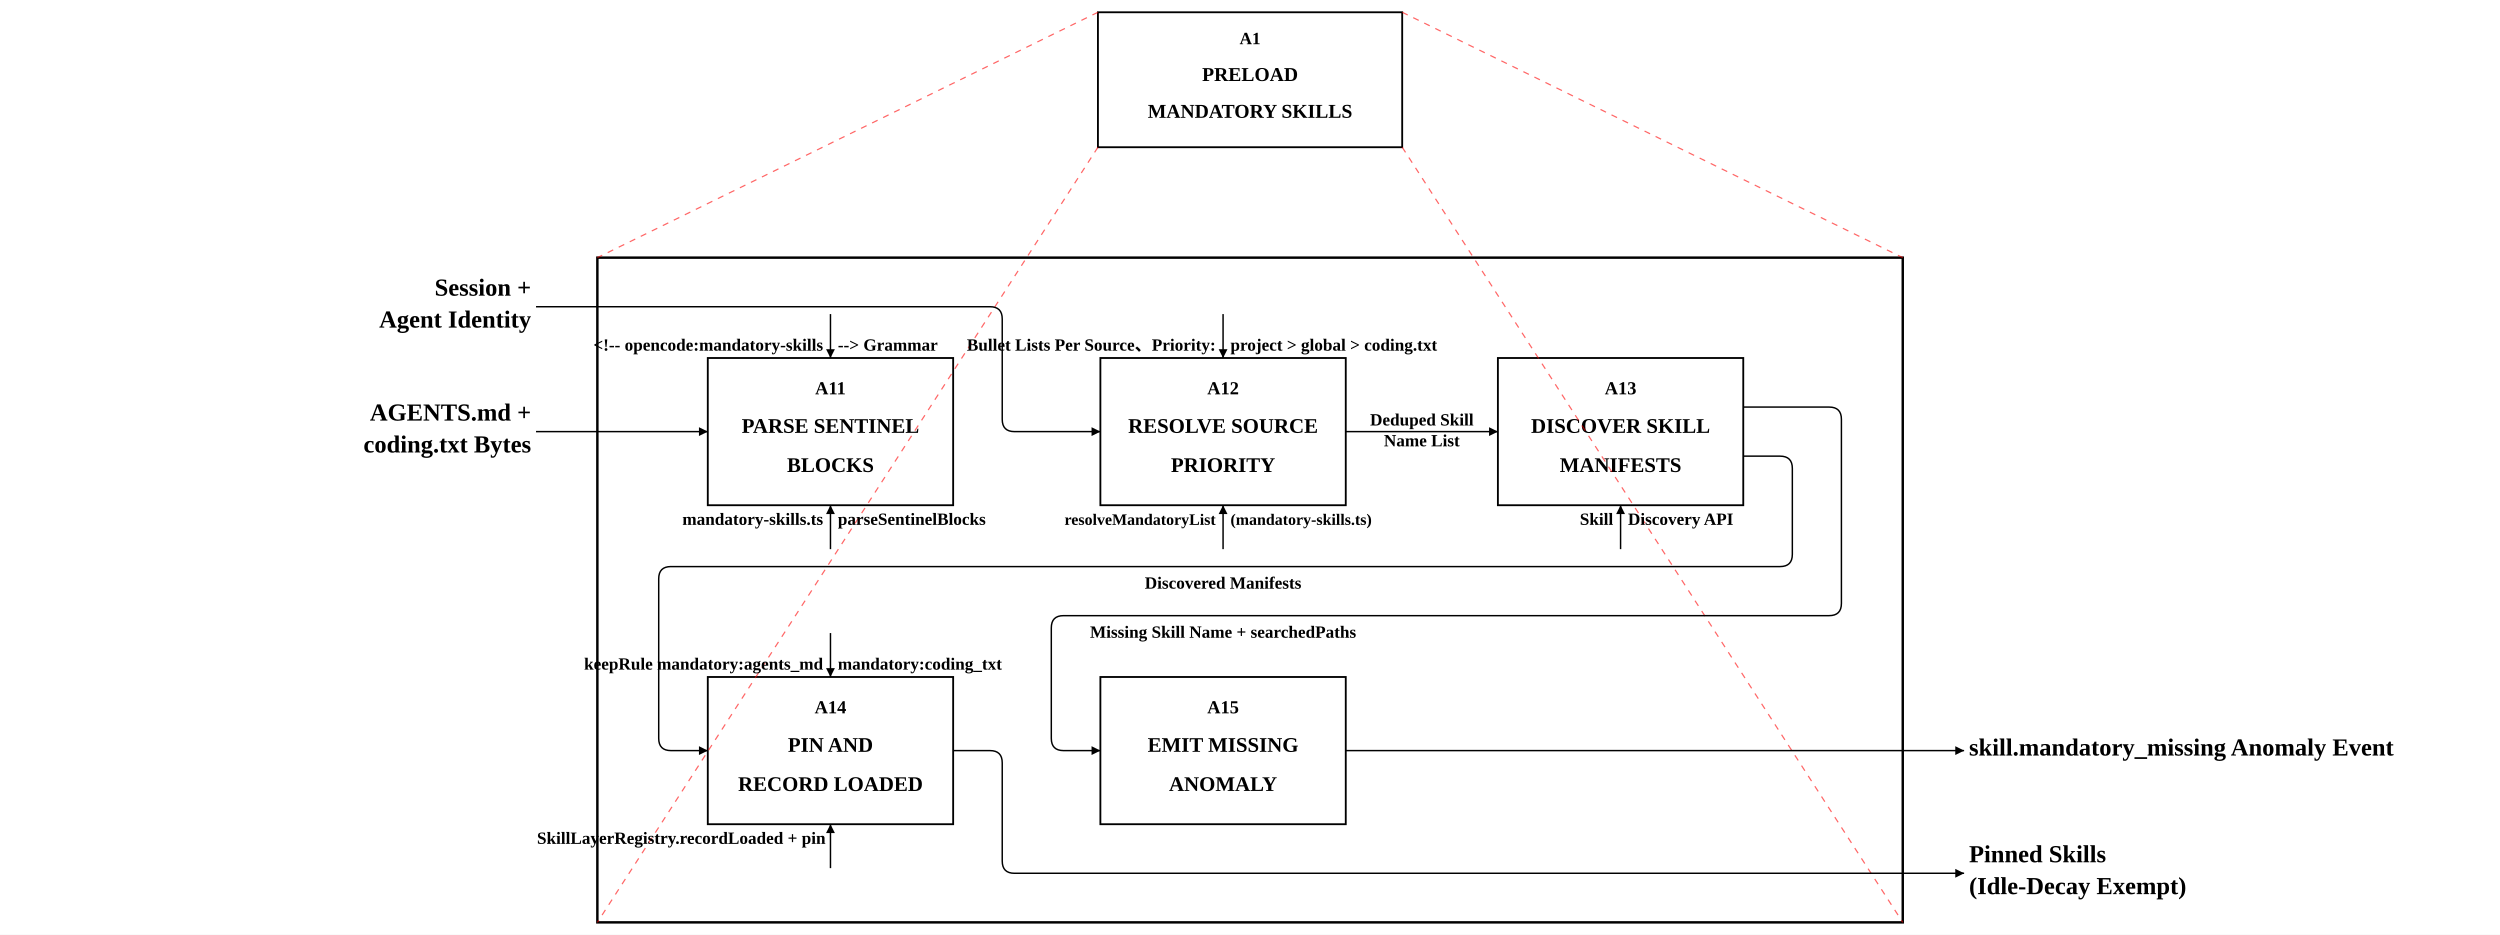
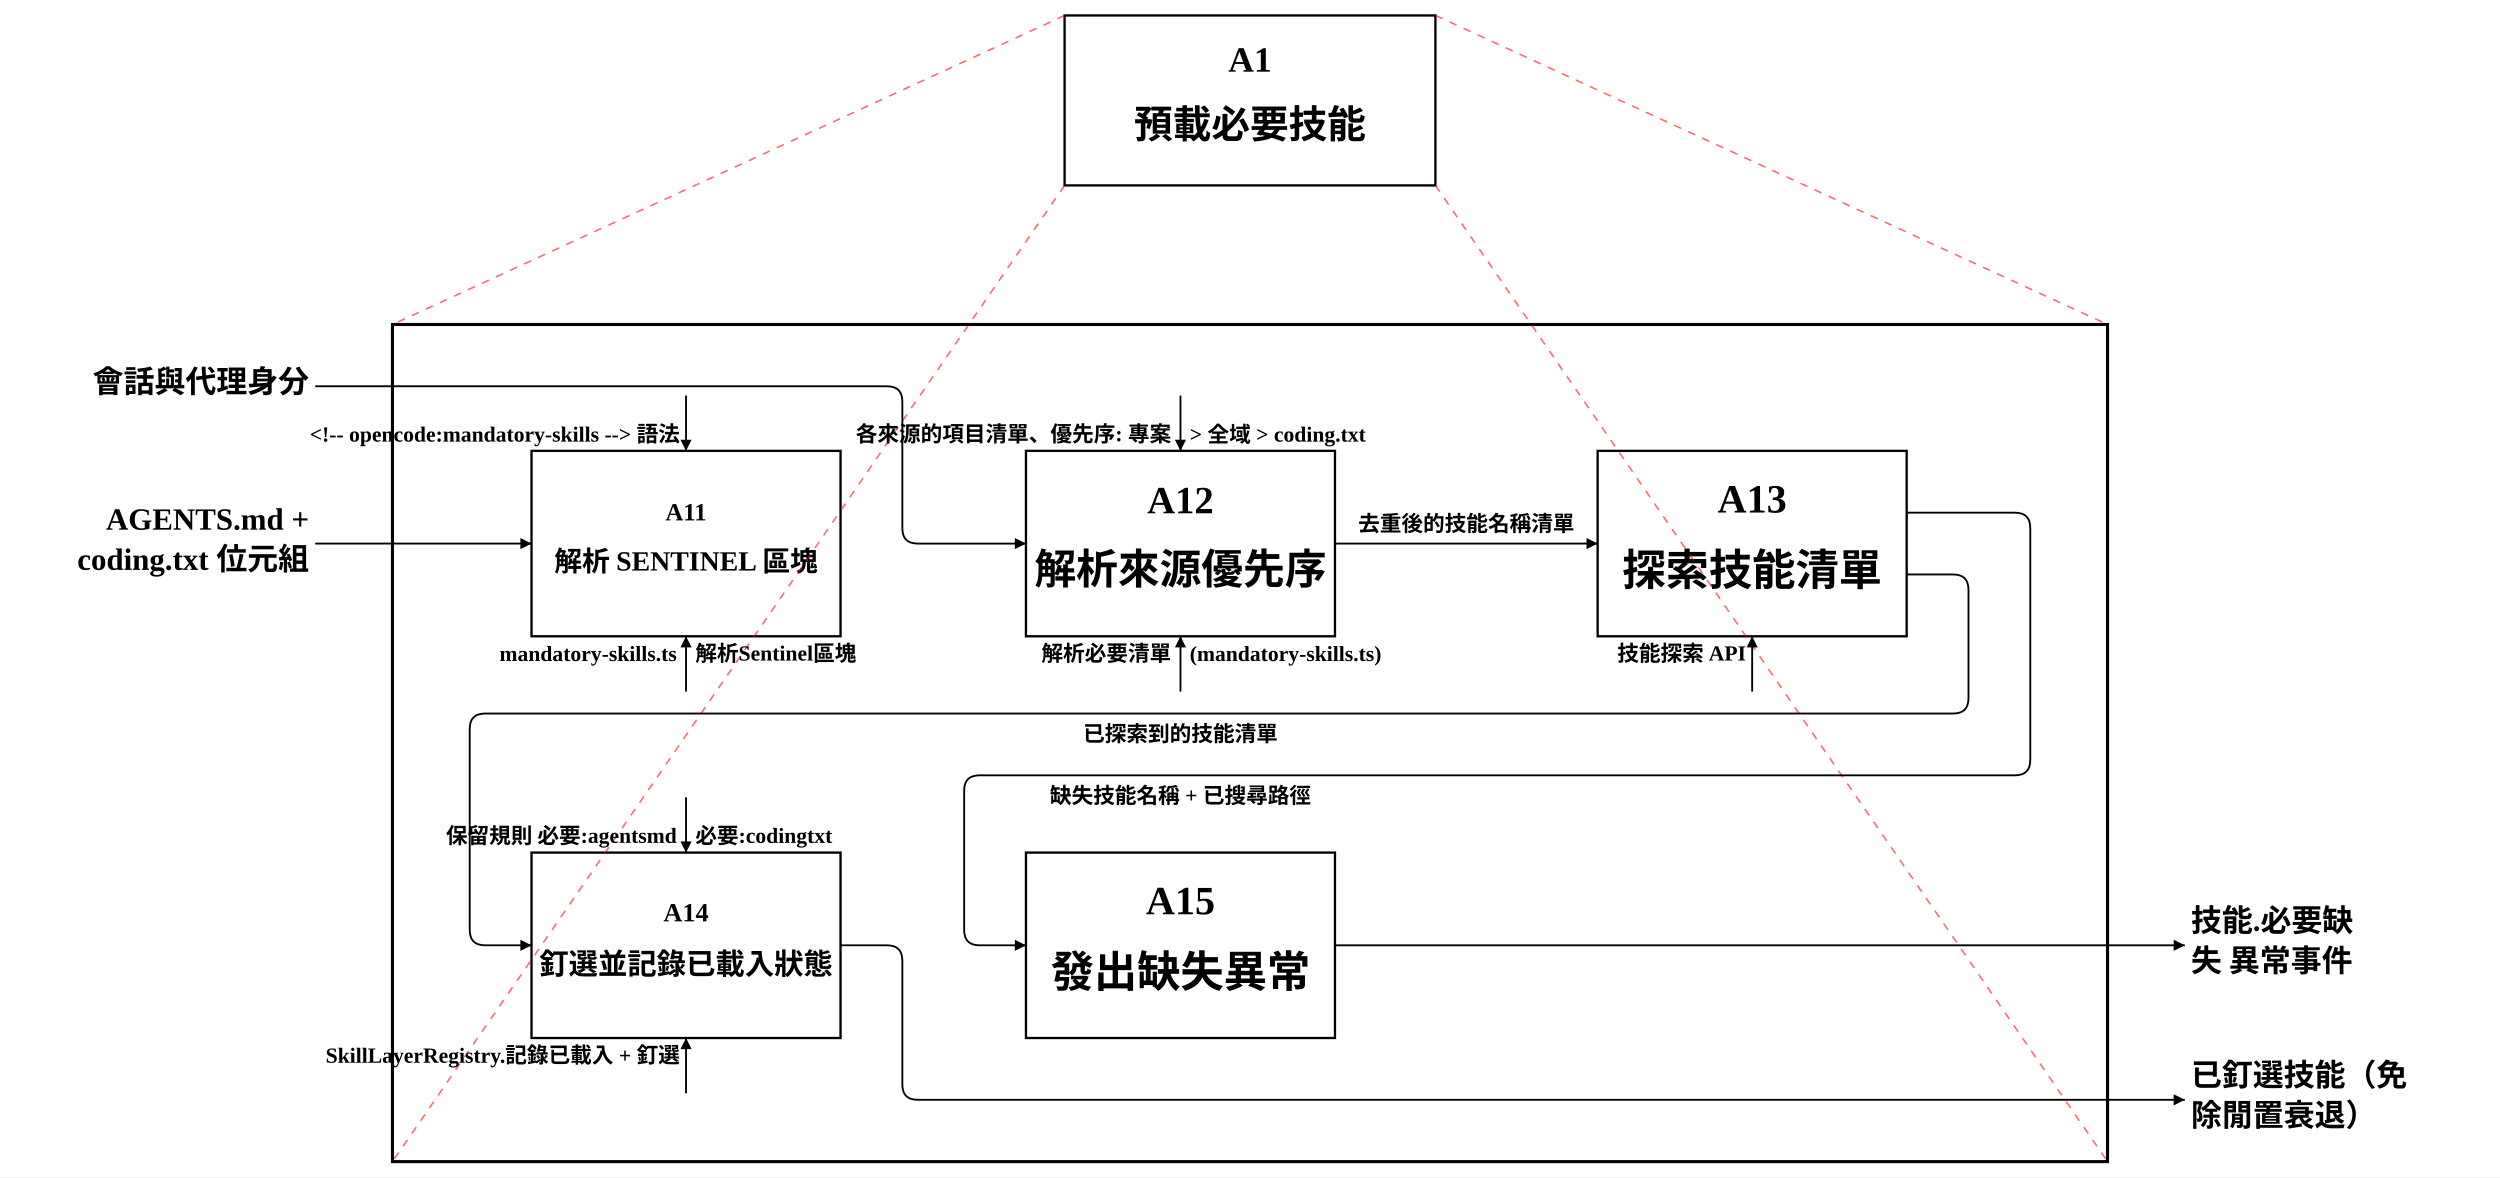
- <svg xmlns="http://www.w3.org/2000/svg" width="2037.7" height="761.8" viewBox="-446.9 -171.8 2037.7 761.8">
+ <svg xmlns="http://www.w3.org/2000/svg" width="1618.0" height="761.8" viewBox="-214.0 -171.8 1618.0 761.8">
  <defs>
    <marker id="arrow" viewBox="0 0 10 10" refX="10" refY="5" markerWidth="6" markerHeight="6" orient="auto-start-reverse">
      <path d="M 0 0 L 10 5 L 0 10 z" fill="black" />
    </marker>
    <marker id="call_arrow" viewBox="0 0 10 10" refX="10" refY="5" markerWidth="8" markerHeight="8" orient="auto-start-reverse">
      <path d="M 0 0 L 10 5 L 0 10 M 0 2 L 6 5 L 0 8" fill="none" stroke="black" stroke-width="1" />
    </marker>
  </defs>
-   <rect x="-446.9" y="-171.8" width="2037.7" height="761.8" fill="white" />
+   <rect x="-214.0" y="-171.8" width="1618.0" height="761.8" fill="white" />
  <rect x="130.0" y="120.0" width="200.0" height="120.0" stroke="black" fill="white" stroke-width="1.5" data-id="A11" />
-   <text x="230.0" y="149.6" text-anchor="middle" font-size="15" font-weight="bold" font-family="'Times New Roman', 'BiauKai', 'DFKai-SB', '標楷體', 'KaiTi', serif" data-id="A11">A11</text>
-   <text x="230.0" y="181.0" text-anchor="middle" font-size="17" font-weight="bold" font-family="'Times New Roman', 'BiauKai', 'DFKai-SB', '標楷體', 'KaiTi', serif" data-id="A11">PARSE SENTINEL</text>
-   <text x="230.0" y="212.9" text-anchor="middle" font-size="17" font-weight="bold" font-family="'Times New Roman', 'BiauKai', 'DFKai-SB', '標楷體', 'KaiTi', serif" data-id="A11">BLOCKS</text>
+   <text x="230.0" y="165.0" text-anchor="middle" font-size="16" font-weight="bold" font-family="'Times New Roman', 'BiauKai', 'DFKai-SB', '標楷體', 'KaiTi', serif" data-id="A11">A11</text>
+   <text x="230.0" y="197.8" text-anchor="middle" font-size="18" font-weight="bold" font-family="'Times New Roman', 'BiauKai', 'DFKai-SB', '標楷體', 'KaiTi', serif" data-id="A11">解析 SENTINEL 區塊</text>
  <rect x="450.0" y="120.0" width="200.0" height="120.0" stroke="black" fill="white" stroke-width="1.5" data-id="A12" />
-   <text x="550.0" y="149.6" text-anchor="middle" font-size="15" font-weight="bold" font-family="'Times New Roman', 'BiauKai', 'DFKai-SB', '標楷體', 'KaiTi', serif" data-id="A12">A12</text>
-   <text x="550.0" y="181.0" text-anchor="middle" font-size="17" font-weight="bold" font-family="'Times New Roman', 'BiauKai', 'DFKai-SB', '標楷體', 'KaiTi', serif" data-id="A12">RESOLVE SOURCE</text>
-   <text x="550.0" y="212.9" text-anchor="middle" font-size="17" font-weight="bold" font-family="'Times New Roman', 'BiauKai', 'DFKai-SB', '標楷體', 'KaiTi', serif" data-id="A12">PRIORITY</text>
-   <rect x="774.0" y="120.0" width="200.0" height="120.0" stroke="black" fill="white" stroke-width="1.5" data-id="A13" />
-   <text x="874.0" y="149.6" text-anchor="middle" font-size="15" font-weight="bold" font-family="'Times New Roman', 'BiauKai', 'DFKai-SB', '標楷體', 'KaiTi', serif" data-id="A13">A13</text>
-   <text x="874.0" y="181.0" text-anchor="middle" font-size="17" font-weight="bold" font-family="'Times New Roman', 'BiauKai', 'DFKai-SB', '標楷體', 'KaiTi', serif" data-id="A13">DISCOVER SKILL</text>
-   <text x="874.0" y="212.9" text-anchor="middle" font-size="17" font-weight="bold" font-family="'Times New Roman', 'BiauKai', 'DFKai-SB', '標楷體', 'KaiTi', serif" data-id="A13">MANIFESTS</text>
+   <text x="550.0" y="160.4" text-anchor="middle" font-size="25" font-weight="bold" font-family="'Times New Roman', 'BiauKai', 'DFKai-SB', '標楷體', 'KaiTi', serif" data-id="A12">A12</text>
+   <text x="550.0" y="206.1" text-anchor="middle" font-size="27" font-weight="bold" font-family="'Times New Roman', 'BiauKai', 'DFKai-SB', '標楷體', 'KaiTi', serif" data-id="A12">解析來源優先序</text>
+   <rect x="820.0" y="120.0" width="200.0" height="120.0" stroke="black" fill="white" stroke-width="1.5" data-id="A13" />
+   <text x="920.0" y="159.9" text-anchor="middle" font-size="26" font-weight="bold" font-family="'Times New Roman', 'BiauKai', 'DFKai-SB', '標楷體', 'KaiTi', serif" data-id="A13">A13</text>
+   <text x="920.0" y="207.0" text-anchor="middle" font-size="28" font-weight="bold" font-family="'Times New Roman', 'BiauKai', 'DFKai-SB', '標楷體', 'KaiTi', serif" data-id="A13">探索技能清單</text>
  <rect x="130.0" y="380.0" width="200.0" height="120.0" stroke="black" fill="white" stroke-width="1.5" data-id="A14" />
-   <text x="230.0" y="409.6" text-anchor="middle" font-size="15" font-weight="bold" font-family="'Times New Roman', 'BiauKai', 'DFKai-SB', '標楷體', 'KaiTi', serif" data-id="A14">A14</text>
-   <text x="230.0" y="441.0" text-anchor="middle" font-size="17" font-weight="bold" font-family="'Times New Roman', 'BiauKai', 'DFKai-SB', '標楷體', 'KaiTi', serif" data-id="A14">PIN AND</text>
-   <text x="230.0" y="472.9" text-anchor="middle" font-size="17" font-weight="bold" font-family="'Times New Roman', 'BiauKai', 'DFKai-SB', '標楷體', 'KaiTi', serif" data-id="A14">RECORD LOADED</text>
+   <text x="230.0" y="424.5" text-anchor="middle" font-size="17" font-weight="bold" font-family="'Times New Roman', 'BiauKai', 'DFKai-SB', '標楷體', 'KaiTi', serif" data-id="A14">A14</text>
+   <text x="230.0" y="458.8" text-anchor="middle" font-size="19" font-weight="bold" font-family="'Times New Roman', 'BiauKai', 'DFKai-SB', '標楷體', 'KaiTi', serif" data-id="A14">釘選並記錄已載入狀態</text>
  <rect x="450.0" y="380.0" width="200.0" height="120.0" stroke="black" fill="white" stroke-width="1.5" data-id="A15" />
-   <text x="550.0" y="409.6" text-anchor="middle" font-size="15" font-weight="bold" font-family="'Times New Roman', 'BiauKai', 'DFKai-SB', '標楷體', 'KaiTi', serif" data-id="A15">A15</text>
-   <text x="550.0" y="441.0" text-anchor="middle" font-size="17" font-weight="bold" font-family="'Times New Roman', 'BiauKai', 'DFKai-SB', '標楷體', 'KaiTi', serif" data-id="A15">EMIT MISSING</text>
-   <text x="550.0" y="472.9" text-anchor="middle" font-size="17" font-weight="bold" font-family="'Times New Roman', 'BiauKai', 'DFKai-SB', '標楷體', 'KaiTi', serif" data-id="A15">ANOMALY</text>
-   <rect x="40.0" y="38.2" width="1064.0" height="541.8" stroke="black" fill="none" stroke-width="2" />
-   <rect x="448.0" y="-161.8" width="248.0" height="110.0" stroke="black" fill="white" stroke-width="1.5" data-id="A1" />
-   <text x="572.0" y="-135.8" text-anchor="middle" font-size="14" font-weight="bold" font-family="'Times New Roman', 'BiauKai', 'DFKai-SB', '標楷體', 'KaiTi', serif" data-id="A1">A1</text>
-   <text x="572.0" y="-105.8" text-anchor="middle" font-size="16" font-weight="bold" font-family="'Times New Roman', 'BiauKai', 'DFKai-SB', '標楷體', 'KaiTi', serif" data-id="A1">PRELOAD</text>
-   <text x="572.0" y="-75.8" text-anchor="middle" font-size="16" font-weight="bold" font-family="'Times New Roman', 'BiauKai', 'DFKai-SB', '標楷體', 'KaiTi', serif" data-id="A1">MANDATORY SKILLS</text>
-   <line x1="448.0" y1="-161.8" x2="40.0" y2="38.2" stroke="red" stroke-dasharray="5,5" stroke-width="1.0" opacity="0.6" />
-   <line x1="696.0" y1="-161.8" x2="1104.0" y2="38.2" stroke="red" stroke-dasharray="5,5" stroke-width="1.0" opacity="0.6" />
-   <line x1="448.0" y1="-51.8" x2="40.0" y2="580.0" stroke="red" stroke-dasharray="5,5" stroke-width="1.0" opacity="0.6" />
-   <line x1="696.0" y1="-51.8" x2="1104.0" y2="580.0" stroke="red" stroke-dasharray="5,5" stroke-width="1.0" opacity="0.6" />
-   <path d="M 650.0 180.0 L 774.0 180.0" stroke="black" stroke-width="1.2" data-arrow-id="a1_resolve_to_discover" data-waypoints="650.0,180.0 774.0,180.0" marker-end="url(#arrow)" fill="none" />
-   <path d="M 974.0 200.0 L 1004.0 200.0 Q 1014.0 200.0 1014.0 210.0 L 1014.0 280.0 Q 1014.0 290.0 1004.0 290.0 L 100.0 290.0 Q 90.0 290.0 90.0 300.0 L 90.0 430.0 Q 90.0 440.0 100.0 440.0 L 130.0 440.0" stroke="black" stroke-width="1.2" data-arrow-id="a1_discover_to_pin" data-waypoints="974.0,200.0 1014.0,200.0 1014.0,290.0 90.0,290.0 90.0,440.0 130.0,440.0" marker-end="url(#arrow)" fill="none" />
-   <path d="M 974.0 160.0 L 1044.0 160.0 Q 1054.0 160.0 1054.0 170.0 L 1054.0 320.0 Q 1054.0 330.0 1044.0 330.0 L 420.0 330.0 Q 410.0 330.0 410.0 340.0 L 410.0 430.0 Q 410.0 440.0 420.0 440.0 L 450.0 440.0" stroke="black" stroke-width="1.2" data-arrow-id="a1_discover_to_missing" data-waypoints="974.0,160.0 1054.0,160.0 1054.0,330.0 410.0,330.0 410.0,440.0 450.0,440.0" marker-end="url(#arrow)" fill="none" />
+   <text x="550.0" y="419.9" text-anchor="middle" font-size="26" font-weight="bold" font-family="'Times New Roman', 'BiauKai', 'DFKai-SB', '標楷體', 'KaiTi', serif" data-id="A15">A15</text>
+   <text x="550.0" y="467.0" text-anchor="middle" font-size="28" font-weight="bold" font-family="'Times New Roman', 'BiauKai', 'DFKai-SB', '標楷體', 'KaiTi', serif" data-id="A15">發出缺失異常</text>
+   <rect x="40.0" y="38.2" width="1110.0" height="541.8" stroke="black" fill="none" stroke-width="2" />
+   <rect x="475.0" y="-161.8" width="240.0" height="110.0" stroke="black" fill="white" stroke-width="1.5" data-id="A1" />
+   <text x="595.0" y="-125.4" text-anchor="middle" font-size="23" font-weight="bold" font-family="'Times New Roman', 'BiauKai', 'DFKai-SB', '標楷體', 'KaiTi', serif" data-id="A1">A1</text>
+   <text x="595.0" y="-82.5" text-anchor="middle" font-size="25" font-weight="bold" font-family="'Times New Roman', 'BiauKai', 'DFKai-SB', '標楷體', 'KaiTi', serif" data-id="A1">預載必要技能</text>
+   <line x1="475.0" y1="-161.8" x2="40.0" y2="38.2" stroke="red" stroke-dasharray="5,5" stroke-width="1.0" opacity="0.6" />
+   <line x1="715.0" y1="-161.8" x2="1150.0" y2="38.2" stroke="red" stroke-dasharray="5,5" stroke-width="1.0" opacity="0.6" />
+   <line x1="475.0" y1="-51.8" x2="40.0" y2="580.0" stroke="red" stroke-dasharray="5,5" stroke-width="1.0" opacity="0.6" />
+   <line x1="715.0" y1="-51.8" x2="1150.0" y2="580.0" stroke="red" stroke-dasharray="5,5" stroke-width="1.0" opacity="0.6" />
+   <path d="M 650.0 180.0 L 820.0 180.0" stroke="black" stroke-width="1.2" data-arrow-id="a1_resolve_to_discover" data-waypoints="650.0,180.0 820.0,180.0" marker-end="url(#arrow)" fill="none" />
+   <path d="M 1020.0 200.0 L 1050.0 200.0 Q 1060.0 200.0 1060.0 210.0 L 1060.0 280.0 Q 1060.0 290.0 1050.0 290.0 L 100.0 290.0 Q 90.0 290.0 90.0 300.0 L 90.0 430.0 Q 90.0 440.0 100.0 440.0 L 130.0 440.0" stroke="black" stroke-width="1.2" data-arrow-id="a1_discover_to_pin" data-waypoints="1020.0,200.0 1060.0,200.0 1060.0,290.0 90.0,290.0 90.0,440.0 130.0,440.0" marker-end="url(#arrow)" fill="none" />
+   <path d="M 1020.0 160.0 L 1090.0 160.0 Q 1100.0 160.0 1100.0 170.0 L 1100.0 320.0 Q 1100.0 330.0 1090.0 330.0 L 420.0 330.0 Q 410.0 330.0 410.0 340.0 L 410.0 430.0 Q 410.0 440.0 420.0 440.0 L 450.0 440.0" stroke="black" stroke-width="1.2" data-arrow-id="a1_discover_to_missing" data-waypoints="1020.0,160.0 1100.0,160.0 1100.0,330.0 410.0,330.0 410.0,440.0 450.0,440.0" marker-end="url(#arrow)" fill="none" />
  <path d="M -10.0 78.2 L 360.0 78.2 Q 370.0 78.2 370.0 88.2 L 370.0 170.0 Q 370.0 180.0 380.0 180.0 L 450.0 180.0" stroke="black" stroke-width="1.2" data-arrow-id="a1_in_session" data-waypoints="-10.0,78.2 370.0,78.2 370.0,180.0 450.0,180.0" marker-end="url(#arrow)" fill="none" />
  <path d="M 230.0 275.8 L 230.0 240.0" stroke="black" stroke-width="1.2" data-arrow-id="a1_mech_parser" data-waypoints="230.0,275.8 230.0,240.0" marker-end="url(#arrow)" fill="none" />
  <path d="M 230.0 84.2 L 230.0 120.0" stroke="black" stroke-width="1.2" data-arrow-id="a1_ctrl_grammar" data-waypoints="230.0,84.2 230.0,120.0" marker-end="url(#arrow)" fill="none" />
  <path d="M -10.0 180.0 L 130.0 180.0" stroke="black" stroke-width="1.2" data-arrow-id="a1_in_files" data-waypoints="-10.0,180.0 130.0,180.0" marker-end="url(#arrow)" fill="none" />
  <path d="M 550.0 275.8 L 550.0 240.0" stroke="black" stroke-width="1.2" data-arrow-id="a1_mech_resolver" data-waypoints="550.0,275.8 550.0,240.0" marker-end="url(#arrow)" fill="none" />
-   <path d="M 874.0 275.8 L 874.0 240.0" stroke="black" stroke-width="1.2" data-arrow-id="a1_mech_discover" data-waypoints="874.0,275.8 874.0,240.0" marker-end="url(#arrow)" fill="none" />
+   <path d="M 920.0 275.8 L 920.0 240.0" stroke="black" stroke-width="1.2" data-arrow-id="a1_mech_discover" data-waypoints="920.0,275.8 920.0,240.0" marker-end="url(#arrow)" fill="none" />
  <path d="M 230.0 535.8 L 230.0 500.0" stroke="black" stroke-width="1.2" data-arrow-id="a1_mech_pin" data-waypoints="230.0,535.8 230.0,500.0" marker-end="url(#arrow)" fill="none" />
  <path d="M 230.0 344.2 L 230.0 380.0" stroke="black" stroke-width="1.2" data-arrow-id="a1_ctrl_keeprule" data-waypoints="230.0,344.2 230.0,380.0" marker-end="url(#arrow)" fill="none" />
-   <path d="M 330.0 440.0 L 360.0 440.0 Q 370.0 440.0 370.0 450.0 L 370.0 530.0 Q 370.0 540.0 380.0 540.0 L 1154.0 540.0" stroke="black" stroke-width="1.2" data-arrow-id="a1_pin_out" data-waypoints="330.0,440.0 370.0,440.0 370.0,540.0 1154.0,540.0" marker-end="url(#arrow)" fill="none" />
-   <path d="M 650.0 440.0 L 1154.0 440.0" stroke="black" stroke-width="1.2" data-arrow-id="a1_missing_out" data-waypoints="650.0,440.0 1154.0,440.0" marker-end="url(#arrow)" fill="none" />
+   <path d="M 330.0 440.0 L 360.0 440.0 Q 370.0 440.0 370.0 450.0 L 370.0 530.0 Q 370.0 540.0 380.0 540.0 L 1200.0 540.0" stroke="black" stroke-width="1.2" data-arrow-id="a1_pin_out" data-waypoints="330.0,440.0 370.0,440.0 370.0,540.0 1200.0,540.0" marker-end="url(#arrow)" fill="none" />
+   <path d="M 650.0 440.0 L 1200.0 440.0" stroke="black" stroke-width="1.2" data-arrow-id="a1_missing_out" data-waypoints="650.0,440.0 1200.0,440.0" marker-end="url(#arrow)" fill="none" />
  <path d="M 550.0 84.2 L 550.0 120.0" stroke="black" stroke-width="1.2" data-arrow-id="_merged_A12_control" data-waypoints="550.0,84.2 550.0,120.0" marker-end="url(#arrow)" fill="none" />
  <text x="224.0" y="256.0" font-size="14" text-anchor="end" font-weight="bold" fill="black" font-family="'Times New Roman', 'BiauKai', 'DFKai-SB', '標楷體', 'KaiTi', serif" data-arrow-id="a1_mech_parser">mandatory-skills.ts</text>
-   <text x="236.0" y="256.0" font-size="14" text-anchor="start" font-weight="bold" fill="black" font-family="'Times New Roman', 'BiauKai', 'DFKai-SB', '標楷體', 'KaiTi', serif" data-arrow-id="a1_mech_parser">parseSentinelBlocks</text>
-   <text x="224.0" y="114.0" font-size="14" text-anchor="end" font-weight="bold" fill="black" font-family="'Times New Roman', 'BiauKai', 'DFKai-SB', '標楷體', 'KaiTi', serif" data-arrow-id="a1_ctrl_grammar">&lt;!-- opencode:mandatory-skills</text>
-   <text x="236.0" y="114.0" font-size="14" text-anchor="start" font-weight="bold" fill="black" font-family="'Times New Roman', 'BiauKai', 'DFKai-SB', '標楷體', 'KaiTi', serif" data-arrow-id="a1_ctrl_grammar">--&gt; Grammar</text>
-   <text x="544.0" y="256.0" font-size="13" text-anchor="end" font-weight="bold" fill="black" font-family="'Times New Roman', 'BiauKai', 'DFKai-SB', '標楷體', 'KaiTi', serif" data-arrow-id="a1_mech_resolver">resolveMandatoryList</text>
-   <text x="556.0" y="256.0" font-size="13" text-anchor="start" font-weight="bold" fill="black" font-family="'Times New Roman', 'BiauKai', 'DFKai-SB', '標楷體', 'KaiTi', serif" data-arrow-id="a1_mech_resolver">(mandatory-skills.ts)</text>
-   <text x="868.0" y="256.0" font-size="14" text-anchor="end" font-weight="bold" fill="black" font-family="'Times New Roman', 'BiauKai', 'DFKai-SB', '標楷體', 'KaiTi', serif" data-arrow-id="a1_mech_discover">Skill</text>
-   <text x="880.0" y="256.0" font-size="14" text-anchor="start" font-weight="bold" fill="black" font-family="'Times New Roman', 'BiauKai', 'DFKai-SB', '標楷體', 'KaiTi', serif" data-arrow-id="a1_mech_discover">Discovery API</text>
-   <text x="226.0" y="516.0" font-size="14" text-anchor="end" font-weight="bold" fill="black" font-family="'Times New Roman', 'BiauKai', 'DFKai-SB', '標楷體', 'KaiTi', serif" data-arrow-id="a1_mech_pin">SkillLayerRegistry.recordLoaded + pin</text>
-   <text x="224.0" y="374.0" font-size="14" text-anchor="end" font-weight="bold" fill="black" font-family="'Times New Roman', 'BiauKai', 'DFKai-SB', '標楷體', 'KaiTi', serif" data-arrow-id="a1_ctrl_keeprule">keepRule mandatory:agents_md</text>
-   <text x="236.0" y="374.0" font-size="14" text-anchor="start" font-weight="bold" fill="black" font-family="'Times New Roman', 'BiauKai', 'DFKai-SB', '標楷體', 'KaiTi', serif" data-arrow-id="a1_ctrl_keeprule">mandatory:coding_txt</text>
-   <text x="544.0" y="114.0" font-size="14" text-anchor="end" font-weight="bold" fill="black" font-family="'Times New Roman', 'BiauKai', 'DFKai-SB', '標楷體', 'KaiTi', serif" data-arrow-id="a1_parse_to_resolve">Bullet Lists Per Source、Priority:</text>
-   <text x="556.0" y="114.0" font-size="14" text-anchor="start" font-weight="bold" fill="black" font-family="'Times New Roman', 'BiauKai', 'DFKai-SB', '標楷體', 'KaiTi', serif" data-arrow-id="a1_parse_to_resolve">project &gt; global &gt; coding.txt</text>
-   <text x="712.0" y="175.0" font-size="14" font-weight="bold" fill="black" text-anchor="middle" font-family="'Times New Roman', 'BiauKai', 'DFKai-SB', '標楷體', 'KaiTi', serif" data-arrow-id="a1_resolve_to_discover">Deduped Skill</text>
-   <text x="712.0" y="192.0" font-size="14" font-weight="bold" fill="black" text-anchor="middle" font-family="'Times New Roman', 'BiauKai', 'DFKai-SB', '標楷體', 'KaiTi', serif" data-arrow-id="a1_resolve_to_discover">Name List</text>
-   <text x="550.0" y="308.0" font-size="14" font-weight="bold" fill="black" text-anchor="middle" font-family="'Times New Roman', 'BiauKai', 'DFKai-SB', '標楷體', 'KaiTi', serif" data-arrow-id="a1_discover_to_pin">Discovered Manifests</text>
-   <text x="550.0" y="348.0" font-size="14" font-weight="bold" fill="black" text-anchor="middle" font-family="'Times New Roman', 'BiauKai', 'DFKai-SB', '標楷體', 'KaiTi', serif" data-arrow-id="a1_discover_to_missing">Missing Skill Name + searchedPaths</text>
-   <text x="-14.0" y="69.2" font-size="20" text-anchor="end" font-weight="bold" fill="black" font-family="'Times New Roman', 'BiauKai', 'DFKai-SB', '標楷體', 'KaiTi', serif" data-arrow-id="a1_in_session">Session +</text>
-   <text x="-14.0" y="95.2" font-size="20" text-anchor="end" font-weight="bold" fill="black" font-family="'Times New Roman', 'BiauKai', 'DFKai-SB', '標楷體', 'KaiTi', serif" data-arrow-id="a1_in_session">Agent Identity</text>
+   <text x="236.0" y="256.0" font-size="14" text-anchor="start" font-weight="bold" fill="black" font-family="'Times New Roman', 'BiauKai', 'DFKai-SB', '標楷體', 'KaiTi', serif" data-arrow-id="a1_mech_parser">解析Sentinel區塊</text>
+   <text x="226.0" y="114.0" font-size="14" text-anchor="end" font-weight="bold" fill="black" font-family="'Times New Roman', 'BiauKai', 'DFKai-SB', '標楷體', 'KaiTi', serif" data-arrow-id="a1_ctrl_grammar">&lt;!-- opencode:mandatory-skills --&gt; 語法</text>
+   <text x="544.0" y="256.0" font-size="14" text-anchor="end" font-weight="bold" fill="black" font-family="'Times New Roman', 'BiauKai', 'DFKai-SB', '標楷體', 'KaiTi', serif" data-arrow-id="a1_mech_resolver">解析必要清單</text>
+   <text x="556.0" y="256.0" font-size="14" text-anchor="start" font-weight="bold" fill="black" font-family="'Times New Roman', 'BiauKai', 'DFKai-SB', '標楷體', 'KaiTi', serif" data-arrow-id="a1_mech_resolver">(mandatory-skills.ts)</text>
+   <text x="916.0" y="256.0" font-size="14" text-anchor="end" font-weight="bold" fill="black" font-family="'Times New Roman', 'BiauKai', 'DFKai-SB', '標楷體', 'KaiTi', serif" data-arrow-id="a1_mech_discover">技能探索 API</text>
+   <text x="226.0" y="516.0" font-size="14" text-anchor="end" font-weight="bold" fill="black" font-family="'Times New Roman', 'BiauKai', 'DFKai-SB', '標楷體', 'KaiTi', serif" data-arrow-id="a1_mech_pin">SkillLayerRegistry.記錄已載入 + 釘選</text>
+   <text x="224.0" y="374.0" font-size="14" text-anchor="end" font-weight="bold" fill="black" font-family="'Times New Roman', 'BiauKai', 'DFKai-SB', '標楷體', 'KaiTi', serif" data-arrow-id="a1_ctrl_keeprule">保留規則 必要:agentsmd</text>
+   <text x="236.0" y="374.0" font-size="14" text-anchor="start" font-weight="bold" fill="black" font-family="'Times New Roman', 'BiauKai', 'DFKai-SB', '標楷體', 'KaiTi', serif" data-arrow-id="a1_ctrl_keeprule">必要:codingtxt</text>
+   <text x="544.0" y="114.0" font-size="14" text-anchor="end" font-weight="bold" fill="black" font-family="'Times New Roman', 'BiauKai', 'DFKai-SB', '標楷體', 'KaiTi', serif" data-arrow-id="a1_parse_to_resolve">各來源的項目清單、優先序: 專案</text>
+   <text x="556.0" y="114.0" font-size="14" text-anchor="start" font-weight="bold" fill="black" font-family="'Times New Roman', 'BiauKai', 'DFKai-SB', '標楷體', 'KaiTi', serif" data-arrow-id="a1_parse_to_resolve">&gt; 全域 &gt; coding.txt</text>
+   <text x="735.0" y="172.0" font-size="14" font-weight="bold" fill="black" text-anchor="middle" font-family="'Times New Roman', 'BiauKai', 'DFKai-SB', '標楷體', 'KaiTi', serif" data-arrow-id="a1_resolve_to_discover">去重後的技能名稱清單</text>
+   <text x="550.0" y="308.0" font-size="14" font-weight="bold" fill="black" text-anchor="middle" font-family="'Times New Roman', 'BiauKai', 'DFKai-SB', '標楷體', 'KaiTi', serif" data-arrow-id="a1_discover_to_pin">已探索到的技能清單</text>
+   <text x="550.0" y="348.0" font-size="14" font-weight="bold" fill="black" text-anchor="middle" font-family="'Times New Roman', 'BiauKai', 'DFKai-SB', '標楷體', 'KaiTi', serif" data-arrow-id="a1_discover_to_missing">缺失技能名稱 + 已搜尋路徑</text>
+   <text x="-14.0" y="82.2" font-size="20" text-anchor="end" font-weight="bold" fill="black" font-family="'Times New Roman', 'BiauKai', 'DFKai-SB', '標楷體', 'KaiTi', serif" data-arrow-id="a1_in_session">會話與代理身分</text>
  <text x="-14.0" y="171.0" font-size="20" text-anchor="end" font-weight="bold" fill="black" font-family="'Times New Roman', 'BiauKai', 'DFKai-SB', '標楷體', 'KaiTi', serif" data-arrow-id="a1_in_files">AGENTS.md +</text>
-   <text x="-14.0" y="197.0" font-size="20" text-anchor="end" font-weight="bold" fill="black" font-family="'Times New Roman', 'BiauKai', 'DFKai-SB', '標楷體', 'KaiTi', serif" data-arrow-id="a1_in_files">coding.txt Bytes</text>
-   <text x="1158.0" y="531.0" font-size="20" text-anchor="start" font-weight="bold" fill="black" font-family="'Times New Roman', 'BiauKai', 'DFKai-SB', '標楷體', 'KaiTi', serif" data-arrow-id="a1_pin_out">Pinned Skills</text>
-   <text x="1158.0" y="557.0" font-size="20" text-anchor="start" font-weight="bold" fill="black" font-family="'Times New Roman', 'BiauKai', 'DFKai-SB', '標楷體', 'KaiTi', serif" data-arrow-id="a1_pin_out">(Idle-Decay Exempt)</text>
-   <text x="1158.0" y="444.0" font-size="20" text-anchor="start" font-weight="bold" fill="black" font-family="'Times New Roman', 'BiauKai', 'DFKai-SB', '標楷體', 'KaiTi', serif" data-arrow-id="a1_missing_out">skill.mandatory_missing Anomaly Event</text>
+   <text x="-14.0" y="197.0" font-size="20" text-anchor="end" font-weight="bold" fill="black" font-family="'Times New Roman', 'BiauKai', 'DFKai-SB', '標楷體', 'KaiTi', serif" data-arrow-id="a1_in_files">coding.txt 位元組</text>
+   <text x="1204.0" y="531.0" font-size="20" text-anchor="start" font-weight="bold" fill="black" font-family="'Times New Roman', 'BiauKai', 'DFKai-SB', '標楷體', 'KaiTi', serif" data-arrow-id="a1_pin_out">已釘選技能（免</text>
+   <text x="1204.0" y="557.0" font-size="20" text-anchor="start" font-weight="bold" fill="black" font-family="'Times New Roman', 'BiauKai', 'DFKai-SB', '標楷體', 'KaiTi', serif" data-arrow-id="a1_pin_out">除閒置衰退）</text>
+   <text x="1204.0" y="431.0" font-size="20" text-anchor="start" font-weight="bold" fill="black" font-family="'Times New Roman', 'BiauKai', 'DFKai-SB', '標楷體', 'KaiTi', serif" data-arrow-id="a1_missing_out">技能.必要缺</text>
+   <text x="1204.0" y="457.0" font-size="20" text-anchor="start" font-weight="bold" fill="black" font-family="'Times New Roman', 'BiauKai', 'DFKai-SB', '標楷體', 'KaiTi', serif" data-arrow-id="a1_missing_out">失 異常事件</text>
</svg>
